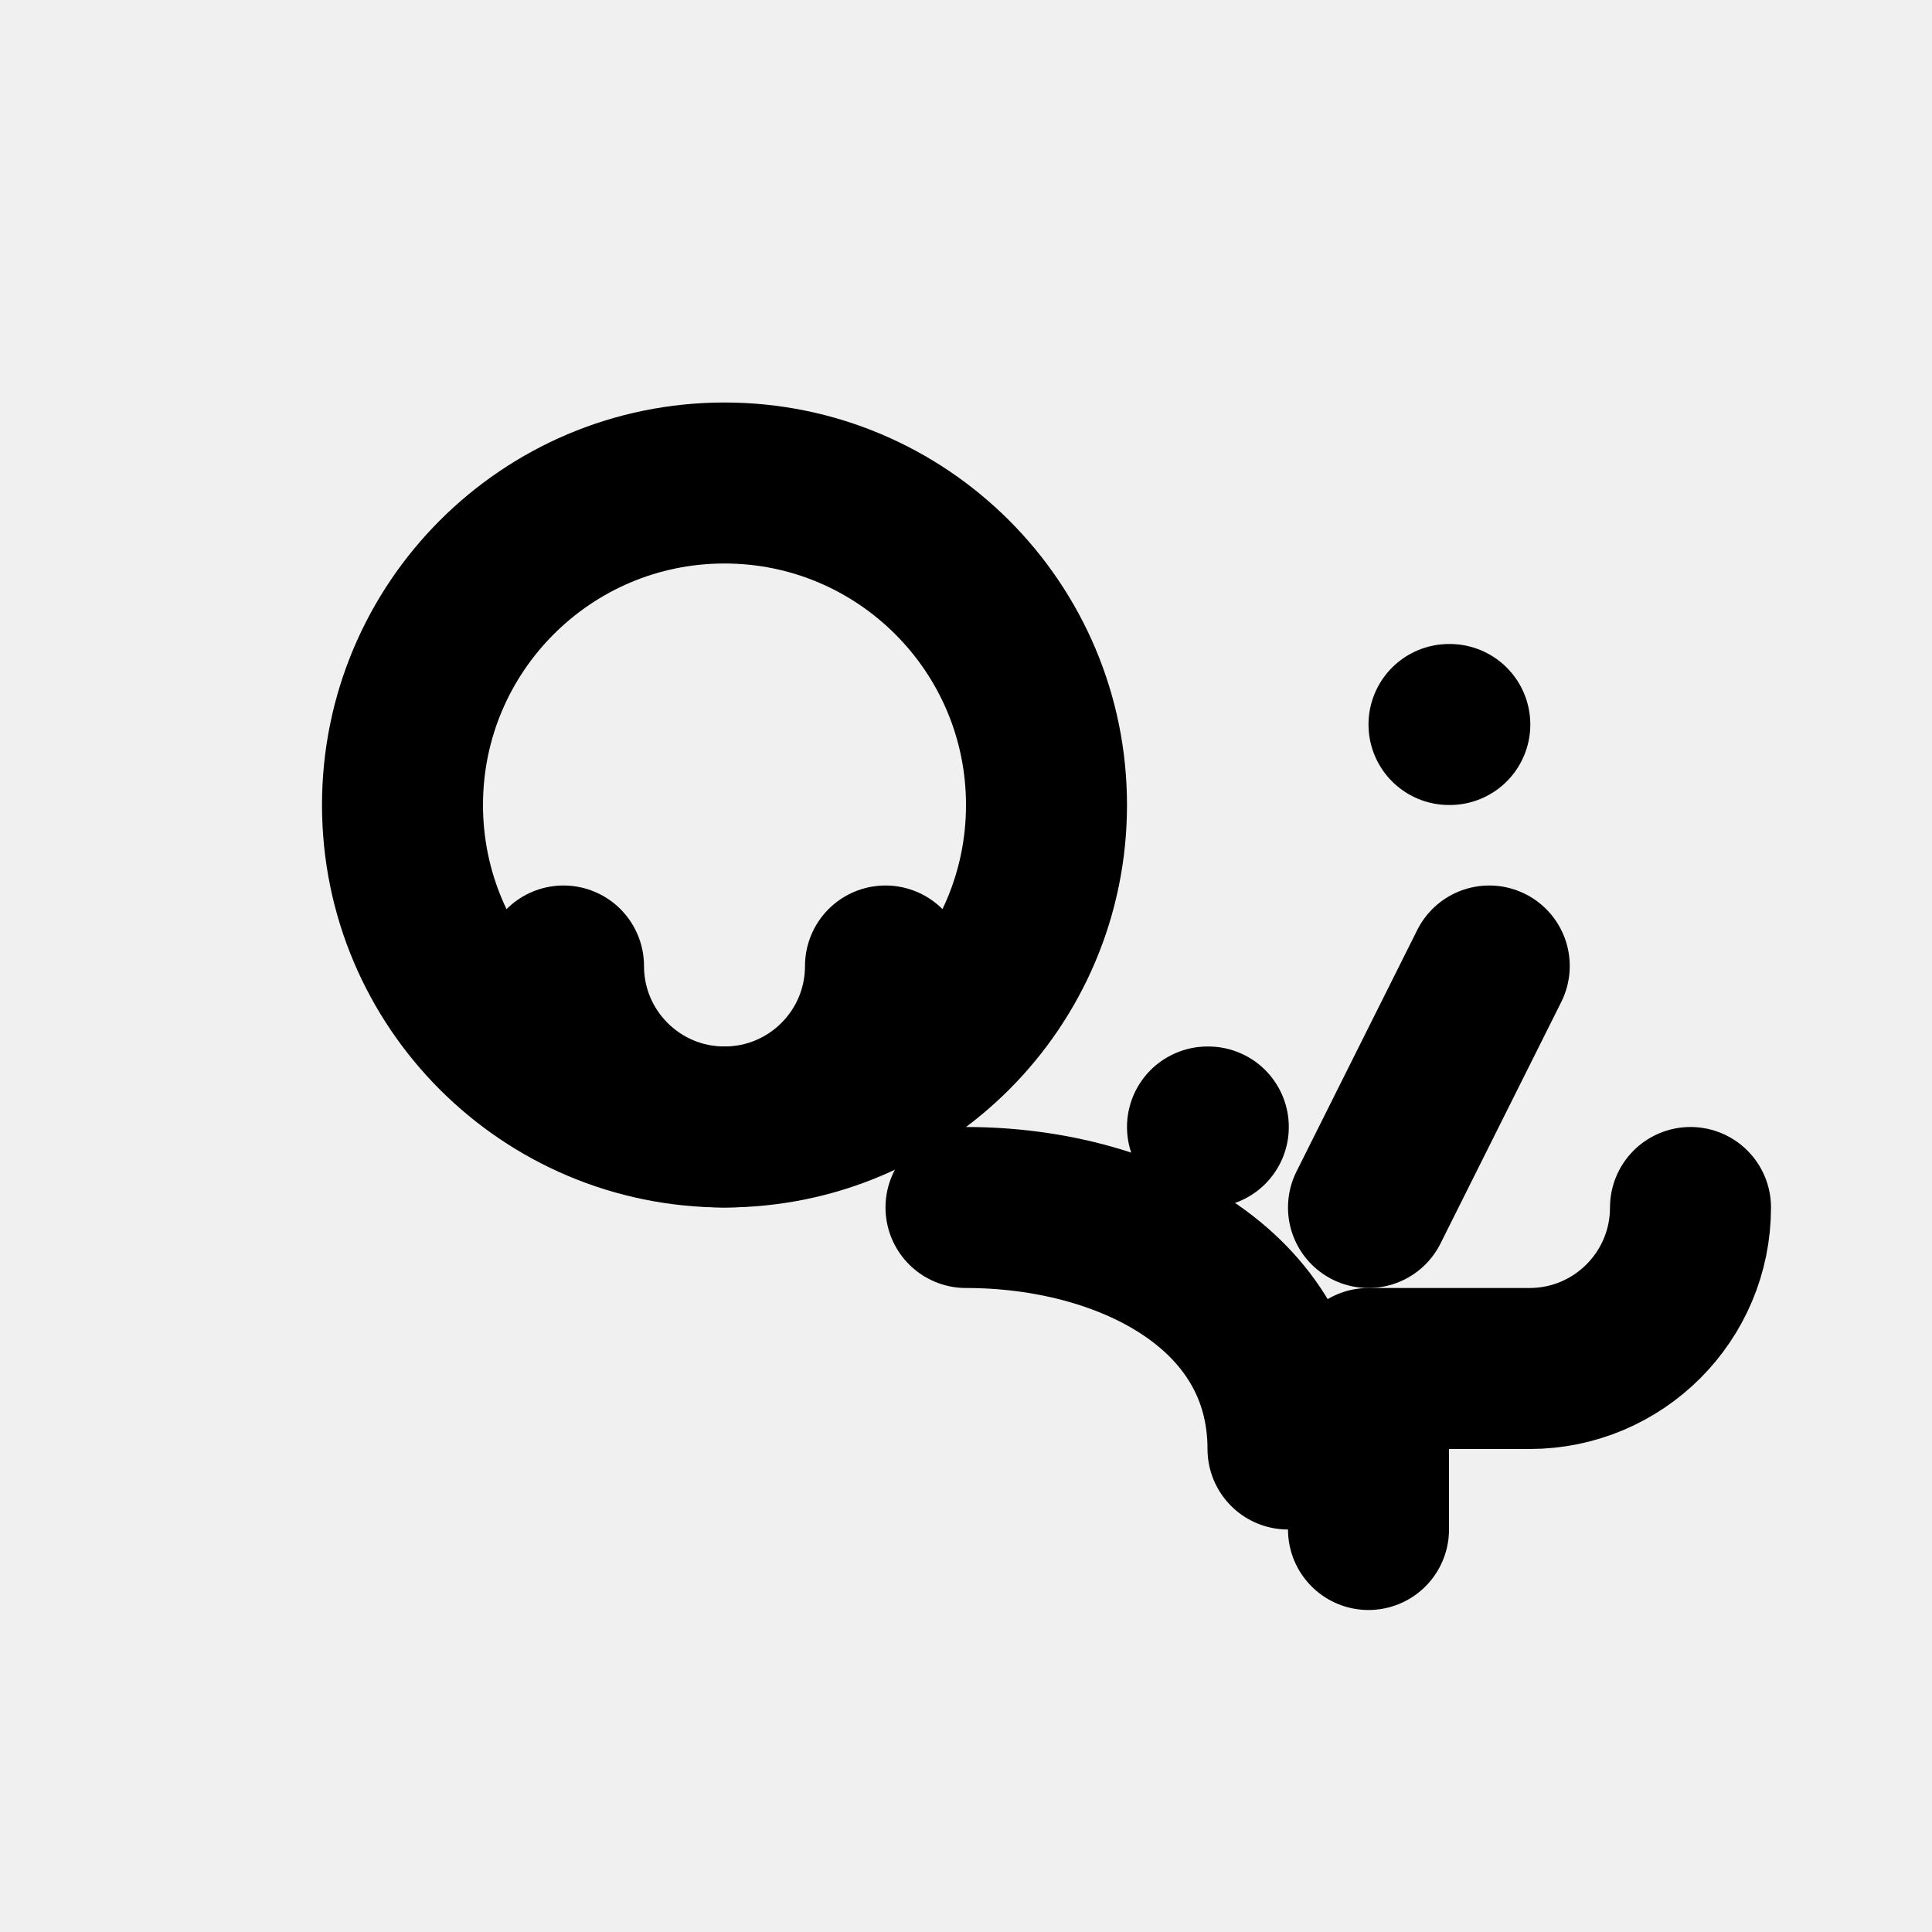
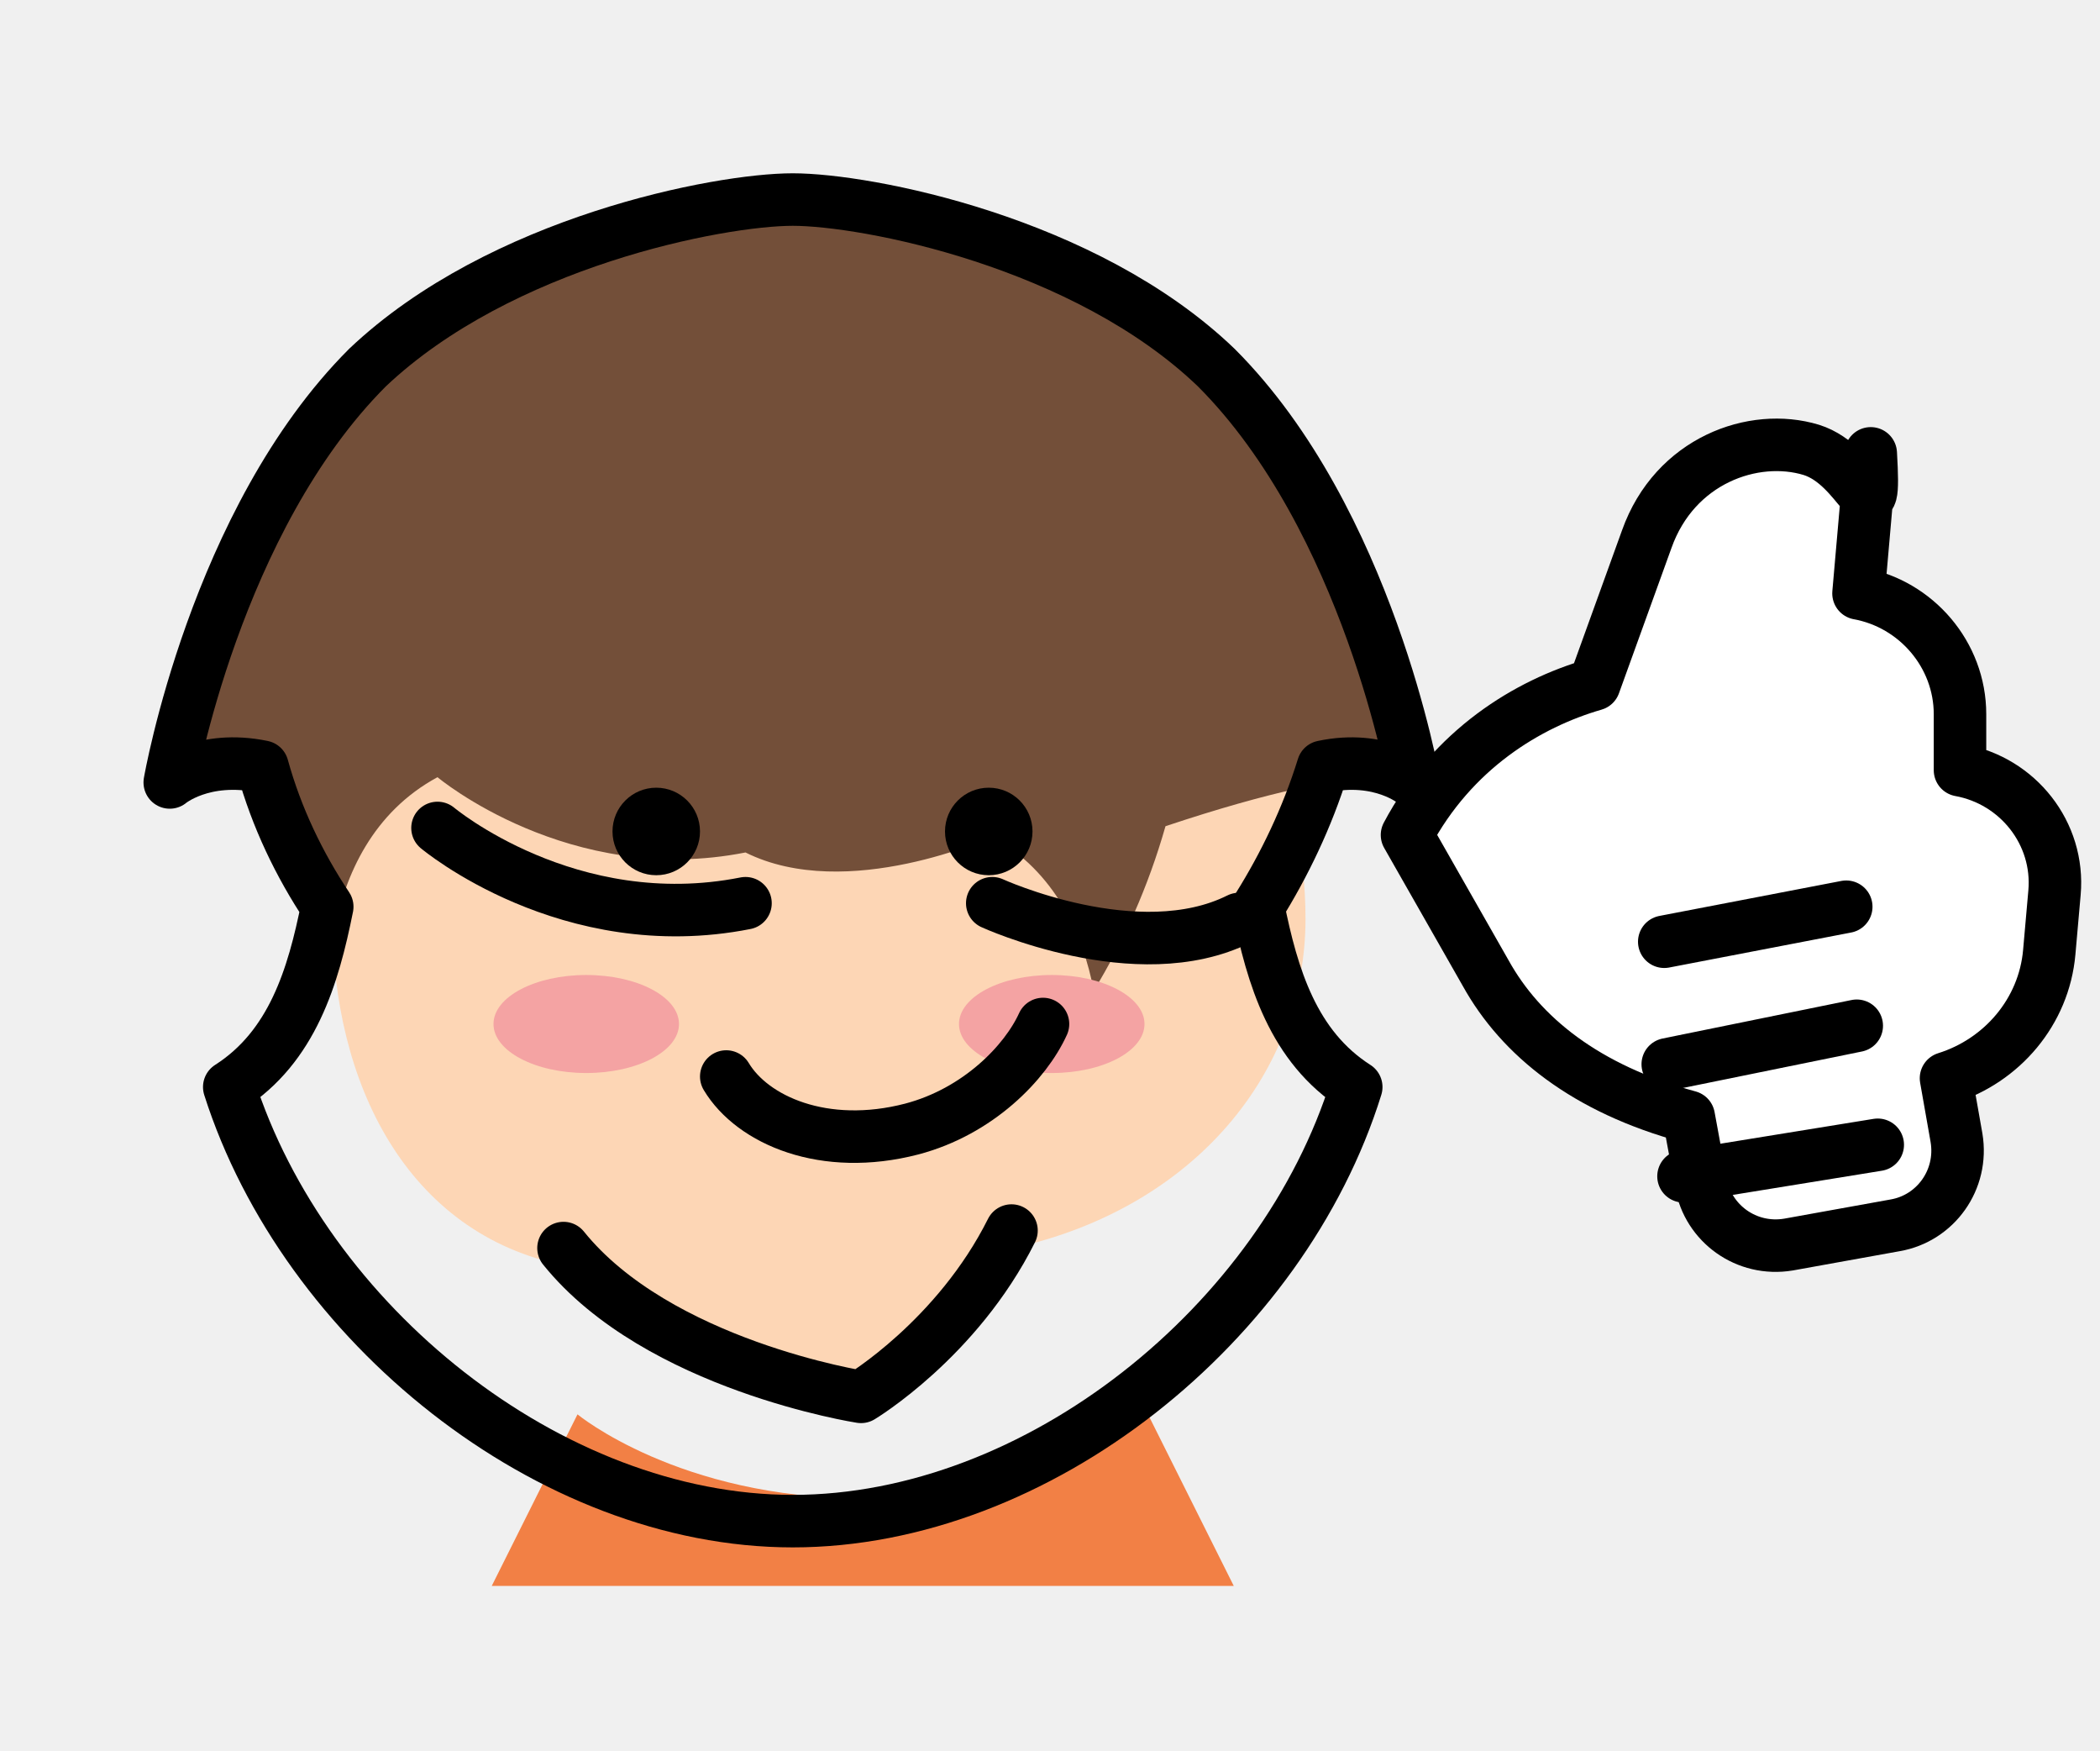
- <svg xmlns="http://www.w3.org/2000/svg" viewBox="0 0 24 24" fill="none" stroke="currentColor" stroke-width="2" stroke-linecap="round" stroke-linejoin="round">
-   <circle cx="9" cy="10" r="4" />
-   <path d="M7 12a2 2 0 0 0 4 0" />
-   <path d="M15 14h.01" />
-   <path d="M18 9h.01" />
-   <path d="M16 18c0-2-2-3-4-3" />
-   <path d="M21 15a2 2 0 0 1-2 2h-2v2" />
-   <path d="M17 15l1.5-3" />
+ <svg xmlns="http://www.w3.org/2000/svg" viewBox="0 0 120 100" width="120" height="100">
+   <g id="kid-thumbs-up">
+     <path fill="#FDD6B5" d="M74.6,52.5c0,8.7-6.3,16.5-16.7,18.8c-3.1,6.2-8.6,9.5-8.6,9.5s-11.6-1.8-17-8.5C23.2,70.5,19,61.8,19,52.5 c0-15.5,10.5-27.6,26.3-27.6S74.6,37.1,74.6,52.5z" />
+     <path fill="#734F39" d="M80.8,44.7c0,0-2.6-15-11.3-23.7C62,13.8,49.5,11.4,45.3,11.4S28.6,13.8,21,21c-8.7,8.7-11.3,23.7-11.3,23.7 s1.9-1.6,5.3-0.9c1,3.5,2.4,6.6,4.1,9.4c0.6-3.2,2.2-6.8,5.9-8.8c0,0,7.5,6.3,17.6,4.3c5.8,2.9,14.1-0.9,14.1-0.9 c3.6,2,5.2,5.6,5.8,8.8c1.7-2.8,3.1-5.9,4.1-9.4C78.9,43.1,80.8,44.7,80.8,44.7z" />
+     <ellipse fill="#F4A3A3" cx="33.5" cy="58.5" rx="5.3" ry="2.8" />
+     <ellipse fill="#F4A3A3" cx="60.1" cy="58.5" rx="5.3" ry="2.8" />
+     <path fill="#F28045" d="M33,80.8c0,0,5.8,4.8,16.3,4.8c10.5,0,16.3-4.8,16.3-4.8l4.9,9.8H28.1L33,80.8z" />
+     <path fill="#FFFFFF" d="M103.5,25.7c-3.3-1-7.8,0.6-9.4,5.1l-3,8.3c-3.8,1.1-8.1,3.7-10.7,8.6l4.5,7.9c2,3.6,5.7,6.6,11.6,8.2 l0.7,3.8c0.4,2.3,2.6,3.9,5,3.5l6.1-1.1c2.3-0.4,3.9-2.6,3.5-5l-0.6-3.4c3.2-1,5.6-3.8,5.9-7.2l0.3-3.4c0.3-3.4-2.1-6.4-5.4-7 l0-3.2c0-3.4-2.5-6.3-5.8-6.9l0.7-8C107.2,31.1,106.4,26.6,103.5,25.7z" />
+     <g fill="none" stroke="#000000" stroke-width="3" stroke-linecap="round" stroke-linejoin="round">
+       <path d="M80.8,44.7c0,0-2.6-15-11.3-23.7C62,13.8,49.5,11.4,45.3,11.4S28.6,13.8,21,21c-8.7,8.7-11.3,23.7-11.3,23.7 s1.9-1.6,5.3-0.9c0.8,2.9,2.1,5.6,3.7,8c-0.8,4-2,8-5.6,10.3c4.3,13.5,18.3,24.8,32.2,24.8c14,0,28-11.3,32.2-24.8 c-3.6-2.3-4.8-6.3-5.6-10.3c1.5-2.4,2.8-5.1,3.7-8C78.9,43.1,80.8,44.7,80.8,44.7z" />
+       <path d="M25,47.3c0,0,7.5,6.3,17.6,4.3" />
+       <path d="M56.7,51.6c0,0,8.3,3.8,14.1,0.9" />
+       <path d="M32.2,71.3c5.4,6.7,17,8.5,17,8.5s5.5-3.3,8.6-9.5" />
+       <circle cx="37.5" cy="47.5" r="2.5" fill="#000000" stroke="none" />
+       <circle cx="56.5" cy="47.5" r="2.5" fill="#000000" stroke="none" />
+       <path d="M41.5,61.5c1.5,2.5,5.6,4.3,10.6,3c3.8-1,6.5-3.8,7.5-6" />
+       <path d="M103.5,25.7c-3.3-1-7.8,0.6-9.4,5.1l-3,8.3c-3.8,1.1-8.1,3.7-10.7,8.6l4.5,7.9c2,3.6,5.7,6.6,11.6,8.2 l0.7,3.8c0.4,2.3,2.6,3.9,5,3.5l6.1-1.1c2.3-0.4,3.9-2.6,3.5-5l-0.6-3.4c3.2-1,5.6-3.8,5.9-7.2l0.3-3.4c0.3-3.4-2.1-6.4-5.4-7 l0-3.2c0-3.4-2.5-6.3-5.8-6.9l0.7-8C107.2,31.1,106.4,26.6,103.5,25.7z" />
+       <path d="M105.5,51.8l-10.4,2" />
+       <path d="M106.1,58.6l-10.8,2.2" />
+       <path d="M107.3,65.4l-11.1,1.8" />
+     </g>
+   </g>
</svg>
